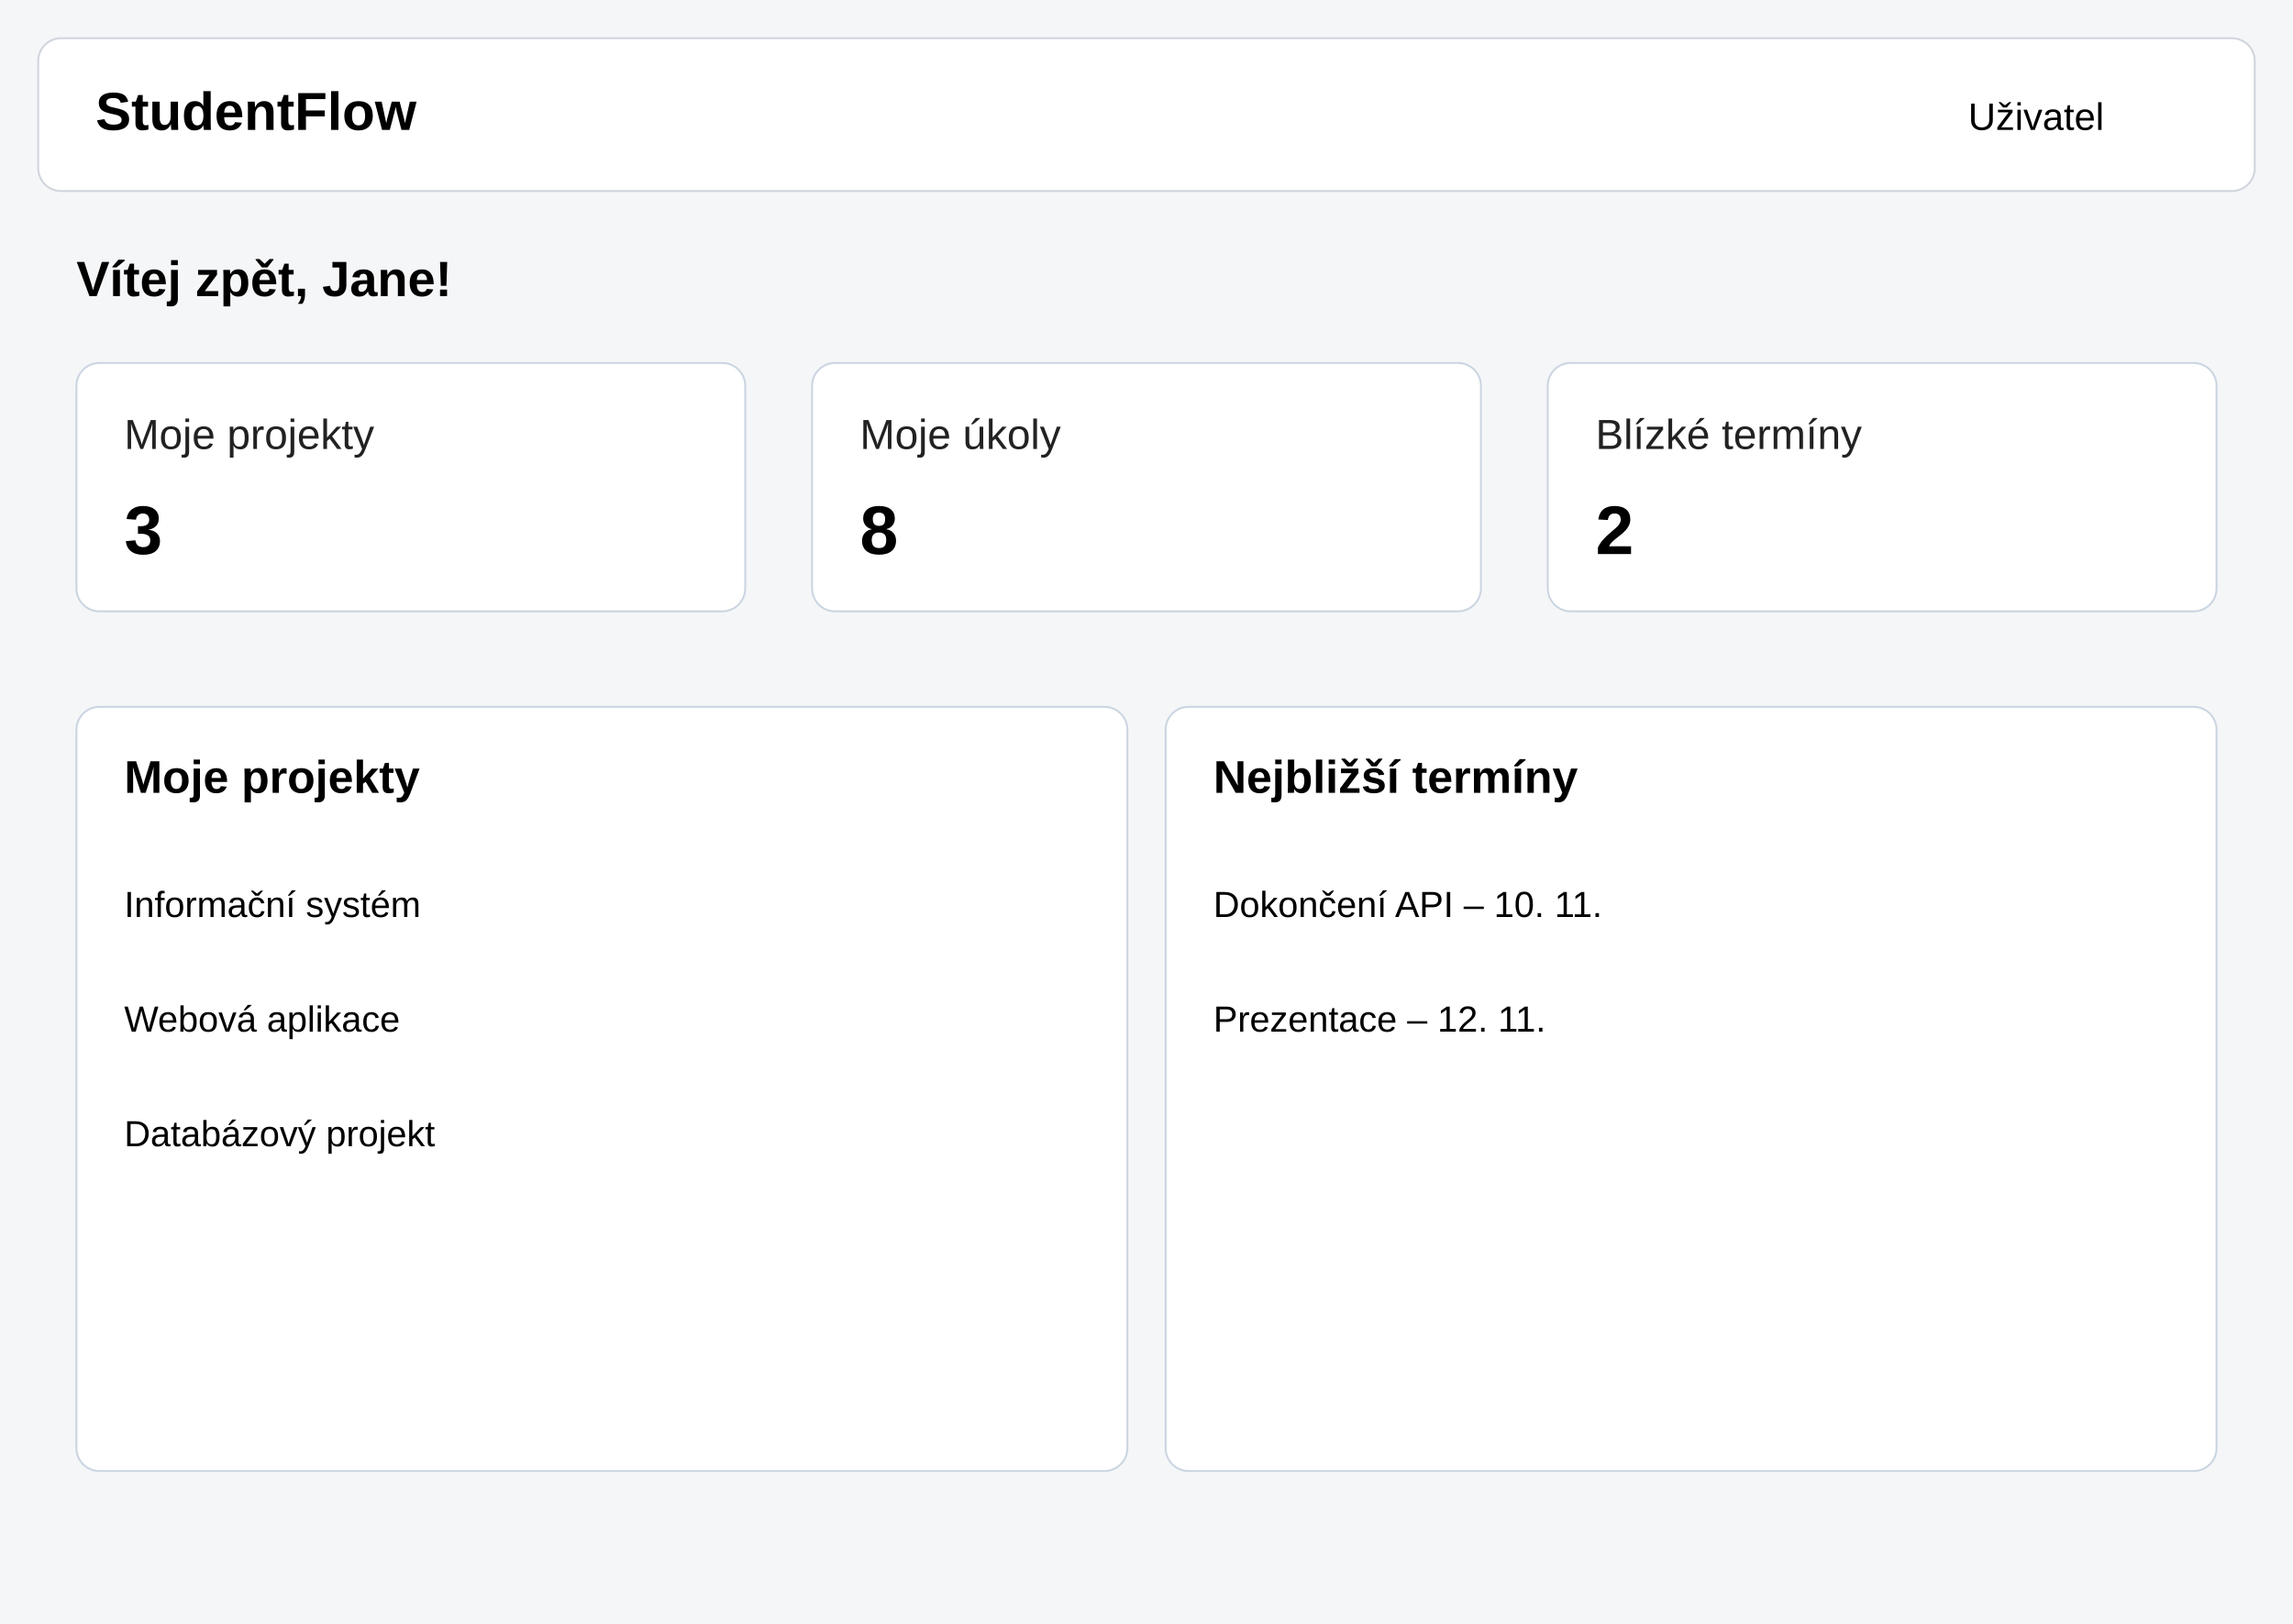
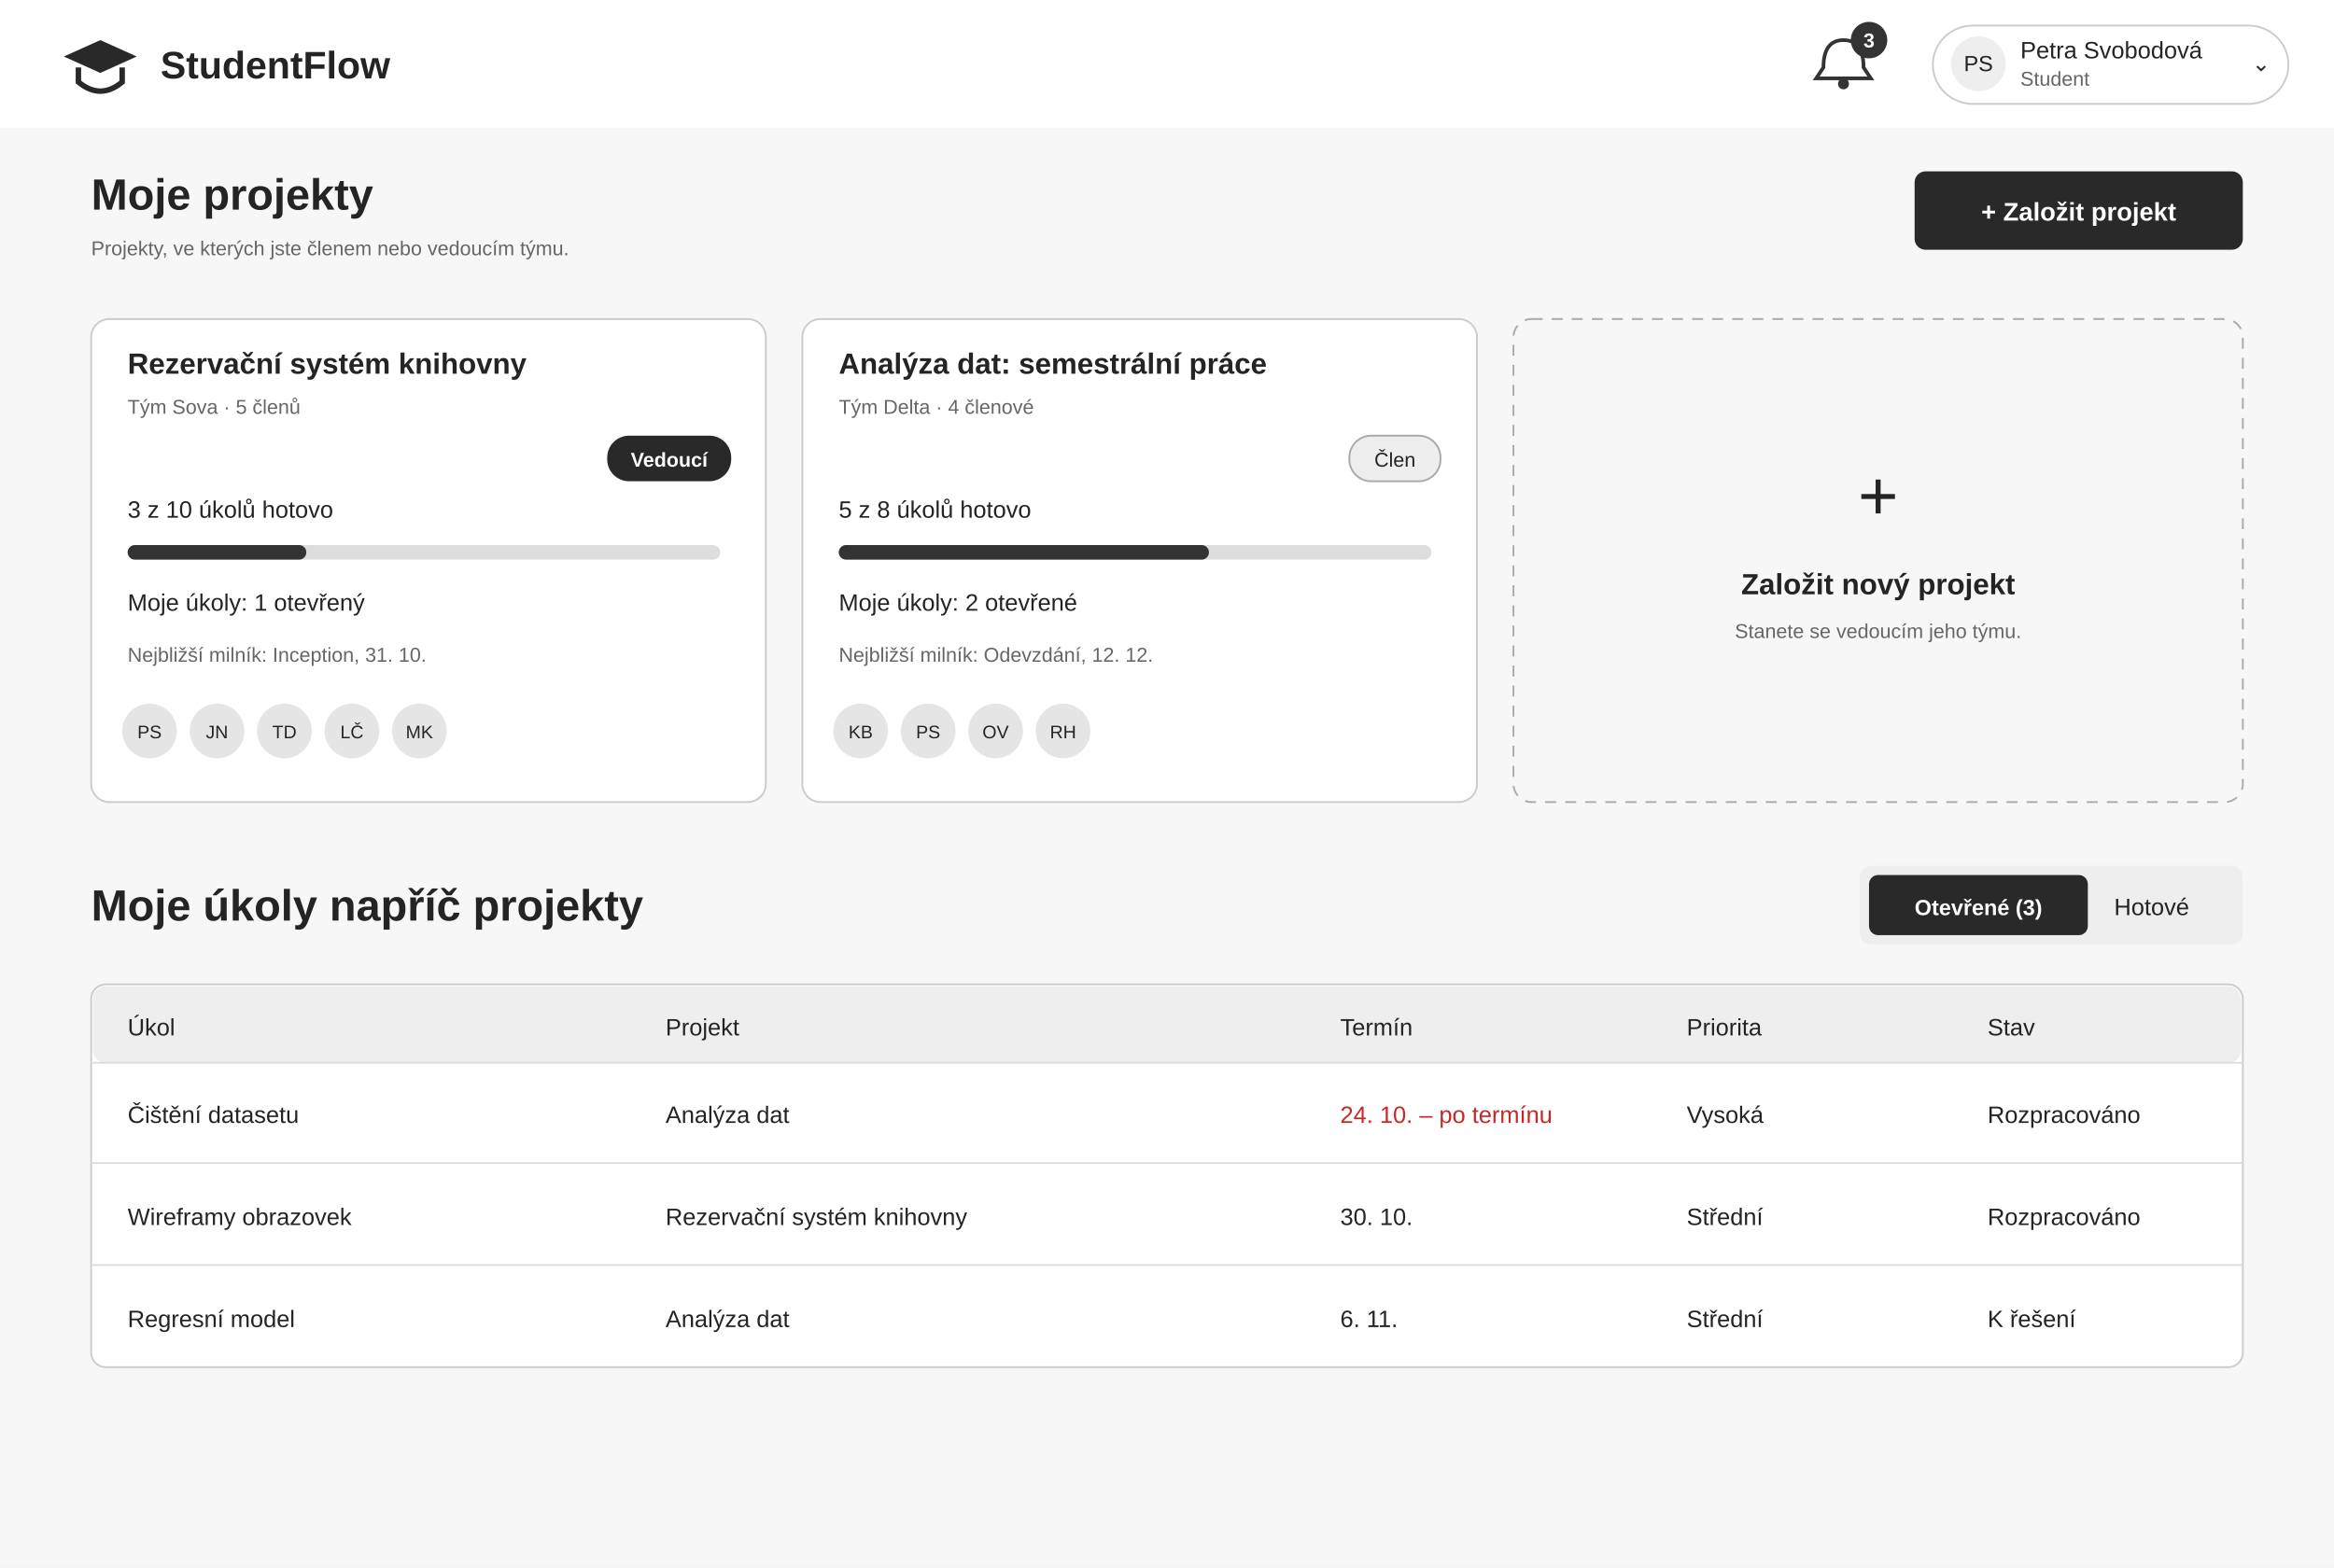
- <svg xmlns="http://www.w3.org/2000/svg" width="1200" height="850" viewBox="0 0 1200 850">
-   <rect width="1200" height="850" fill="#f5f6f8" />
-   <rect x="20" y="20" width="1160" height="80" rx="12" fill="white" stroke="#d0d5dd" />
-   <text x="50" y="68" font-family="Arial" font-size="28" font-weight="bold">
-     StudentFlow
+ <svg xmlns="http://www.w3.org/2000/svg" width="1280" height="860" viewBox="0 0 1280 860">
+   <style>
+     text {
+       font-family: Arial, sans-serif;
+       fill: #242424;
+     }
+     .heading { font-size: 24px; font-weight: bold; }
+     .title { font-size: 16px; font-weight: bold; }
+     .normal { font-size: 13px; }
+     .small { font-size: 11px; fill: #666; }
+     .card { fill: white; stroke: #ccc; }
+     .dark { fill: #292929; }
+     .button-text {
+       fill: #ffffff;
+       font-weight: bold;
+     }
+     .danger { fill: #c62828; }
+     .muted { fill: #666; }
+   </style>
+   <rect width="1280" height="860" fill="#f7f7f7" />
+   <rect width="1280" height="70" fill="white" />
+   <g>
+     <path d="M35 31 L55 22 L75 31 L55 40 Z" fill="#292929" />
+     <path d="M43 37 V45 Q55 55 67 45 V37" stroke="#292929" stroke-width="3" fill="none" />
+     <text x="88" y="43" font-size="21" font-weight="bold">StudentFlow</text>
+   </g>
+   <g>
+     <path d="M1000 37 Q1000 22 1011 22              Q1022 22 1022 37 L1026 43              H996 Z" fill="none" stroke="#333" stroke-width="2" />
+     <circle cx="1011" cy="46" r="3" fill="#333" />
+     <circle cx="1025" cy="22" r="10" fill="#333" />
+     <text x="1025" y="26" font-size="11" text-anchor="middle" class="button-text">3</text>
+   </g>
+   <rect x="1060" y="14" width="195" height="43" rx="22" class="card" />
+   <circle cx="1085" cy="35" r="15" fill="#eee" />
+   <text x="1085" y="39" font-size="12" text-anchor="middle">PS</text>
+   <text x="1108" y="32" class="normal">Petra Svobodová</text>
+   <text x="1108" y="47" class="small">Student</text>
+   <text x="1235" y="39">⌄</text>
+   <text x="50" y="115" class="heading">Moje projekty</text>
+   <text x="50" y="140" class="small">
+     Projekty, ve kterých jste členem nebo vedoucím týmu.
  </text>
-   <text x="1030" y="68" font-family="Arial" font-size="20">Uživatel</text>
-   <text x="40" y="155" font-family="Arial" font-size="26" font-weight="bold">
-     Vítej zpět, Jane!
+   <rect x="1050" y="94" width="180" height="43" rx="6" class="dark" />
+   <text x="1140" y="121" font-size="14" text-anchor="middle" class="button-text">
+     + Založit projekt
  </text>
-   <g fill="white" stroke="#cbd5e1">
-     <rect x="40" y="190" width="350" height="130" rx="12" />
-     <rect x="425" y="190" width="350" height="130" rx="12" />
-     <rect x="810" y="190" width="350" height="130" rx="12" />
+   <rect x="50" y="175" width="370" height="265" rx="10" class="card" />
+   <text x="70" y="205" class="title">
+     Rezervační systém knihovny
+   </text>
+   <text x="70" y="227" class="small">
+     Tým Sova · 5 členů
+   </text>
+   <rect x="333" y="239" width="68" height="25" rx="12" class="dark" />
+   <text x="367" y="256" font-size="11" text-anchor="middle" class="button-text">
+     Vedoucí
+   </text>
+   <text x="70" y="284" class="normal">
+     3 z 10 úkolů hotovo
+   </text>
+   <rect x="70" y="299" width="325" height="8" rx="4" fill="#ddd" />
+   <rect x="70" y="299" width="98" height="8" rx="4" fill="#333" />
+   <text x="70" y="335" class="normal">
+     Moje úkoly: 1 otevřený
+   </text>
+   <text x="70" y="363" class="small">
+     Nejbližší milník: Inception, 31. 10.
+   </text>
+   <g>
+     <circle cx="82" cy="401" r="15" fill="#e5e5e5" />
+     <circle cx="119" cy="401" r="15" fill="#e5e5e5" />
+     <circle cx="156" cy="401" r="15" fill="#e5e5e5" />
+     <circle cx="193" cy="401" r="15" fill="#e5e5e5" />
+     <circle cx="230" cy="401" r="15" fill="#e5e5e5" />
+     <g font-size="10" text-anchor="middle">
+       <text x="82" y="405">PS</text>
+       <text x="119" y="405">JN</text>
+       <text x="156" y="405">TD</text>
+       <text x="193" y="405">LČ</text>
+       <text x="230" y="405">MK</text>
+     </g>
  </g>
-   <g font-family="Arial" font-size="22" fill="#222">
-     <text x="65" y="235">Moje projekty</text>
-     <text x="450" y="235">Moje úkoly</text>
-     <text x="835" y="235">Blízké termíny</text>
+   <rect x="440" y="175" width="370" height="265" rx="10" class="card" />
+   <text x="460" y="205" class="title">
+     Analýza dat: semestrální práce
+   </text>
+   <text x="460" y="227" class="small">
+     Tým Delta · 4 členové
+   </text>
+   <rect x="740" y="239" width="50" height="25" rx="12" fill="#eee" stroke="#aaa" />
+   <text x="765" y="256" font-size="11" text-anchor="middle">Člen</text>
+   <text x="460" y="284" class="normal">
+     5 z 8 úkolů hotovo
+   </text>
+   <rect x="460" y="299" width="325" height="8" rx="4" fill="#ddd" />
+   <rect x="460" y="299" width="203" height="8" rx="4" fill="#333" />
+   <text x="460" y="335" class="normal">
+     Moje úkoly: 2 otevřené
+   </text>
+   <text x="460" y="363" class="small">
+     Nejbližší milník: Odevzdání, 12. 12.
+   </text>
+   <g>
+     <circle cx="472" cy="401" r="15" fill="#e5e5e5" />
+     <circle cx="509" cy="401" r="15" fill="#e5e5e5" />
+     <circle cx="546" cy="401" r="15" fill="#e5e5e5" />
+     <circle cx="583" cy="401" r="15" fill="#e5e5e5" />
+     <g font-size="10" text-anchor="middle">
+       <text x="472" y="405">KB</text>
+       <text x="509" y="405">PS</text>
+       <text x="546" y="405">OV</text>
+       <text x="583" y="405">RH</text>
+     </g>
  </g>
-   <g font-family="Arial" font-size="36" font-weight="bold">
-     <text x="65" y="290">3</text>
-     <text x="450" y="290">8</text>
-     <text x="835" y="290">2</text>
+   <rect x="830" y="175" width="400" height="265" rx="10" fill="none" stroke="#aaa" stroke-dasharray="6 5" />
+   <text x="1030" y="285" font-size="38" text-anchor="middle">+</text>
+   <text x="1030" y="326" class="title" text-anchor="middle">
+     Založit nový projekt
+   </text>
+   <text x="1030" y="350" class="small" text-anchor="middle">
+     Stanete se vedoucím jeho týmu.
+   </text>
+   <text x="50" y="505" class="heading">
+     Moje úkoly napříč projekty
+   </text>
+   <rect x="1020" y="475" width="210" height="43" rx="6" fill="#eee" />
+   <rect x="1025" y="480" width="120" height="33" rx="5" class="dark" />
+   <text x="1085" y="502" font-size="12" text-anchor="middle" class="button-text">
+     Otevřené (3)
+   </text>
+   <text x="1180" y="502" class="normal" text-anchor="middle">Hotové</text>
+   <rect x="50" y="540" width="1180" height="210" rx="8" class="card" />
+   <rect x="51" y="541" width="1178" height="42" rx="7" fill="#eee" />
+   <g class="normal">
+     <text x="70" y="568">Úkol</text>
+     <text x="365" y="568">Projekt</text>
+     <text x="735" y="568">Termín</text>
+     <text x="925" y="568">Priorita</text>
+     <text x="1090" y="568">Stav</text>
  </g>
-   <g fill="white" stroke="#cbd5e1">
-     <rect x="40" y="370" width="550" height="400" rx="12" />
-     <rect x="610" y="370" width="550" height="400" rx="12" />
-   </g>
-   <g font-family="Arial" font-size="24" font-weight="bold">
-     <text x="65" y="415">Moje projekty</text>
-     <text x="635" y="415">Nejbližší termíny</text>
-   </g>
-   <g font-family="Arial" font-size="19">
-     <text x="65" y="480">Informační systém</text>
-     <text x="65" y="540">Webová aplikace</text>
-     <text x="65" y="600">Databázový projekt</text>
-     <text x="635" y="480">Dokončení API – 10. 11.</text>
-     <text x="635" y="540">Prezentace – 12. 11.</text>
+   <path d="M50 583 H1230 M50 638 H1230 M50 694 H1230" stroke="#ddd" />
+   <g class="normal">
+     <text x="70" y="616">Čištění datasetu</text>
+     <text x="365" y="616">Analýza dat</text>
+     <text x="735" y="616" class="danger">
+       24. 10. – po termínu
+     </text>
+     <text x="925" y="616">Vysoká</text>
+     <text x="1090" y="616">Rozpracováno</text>
+     <text x="70" y="672">Wireframy obrazovek</text>
+     <text x="365" y="672">Rezervační systém knihovny</text>
+     <text x="735" y="672">30. 10.</text>
+     <text x="925" y="672">Střední</text>
+     <text x="1090" y="672">Rozpracováno</text>
+     <text x="70" y="728">Regresní model</text>
+     <text x="365" y="728">Analýza dat</text>
+     <text x="735" y="728">6. 11.</text>
+     <text x="925" y="728">Střední</text>
+     <text x="1090" y="728">K řešení</text>
  </g>
</svg>
